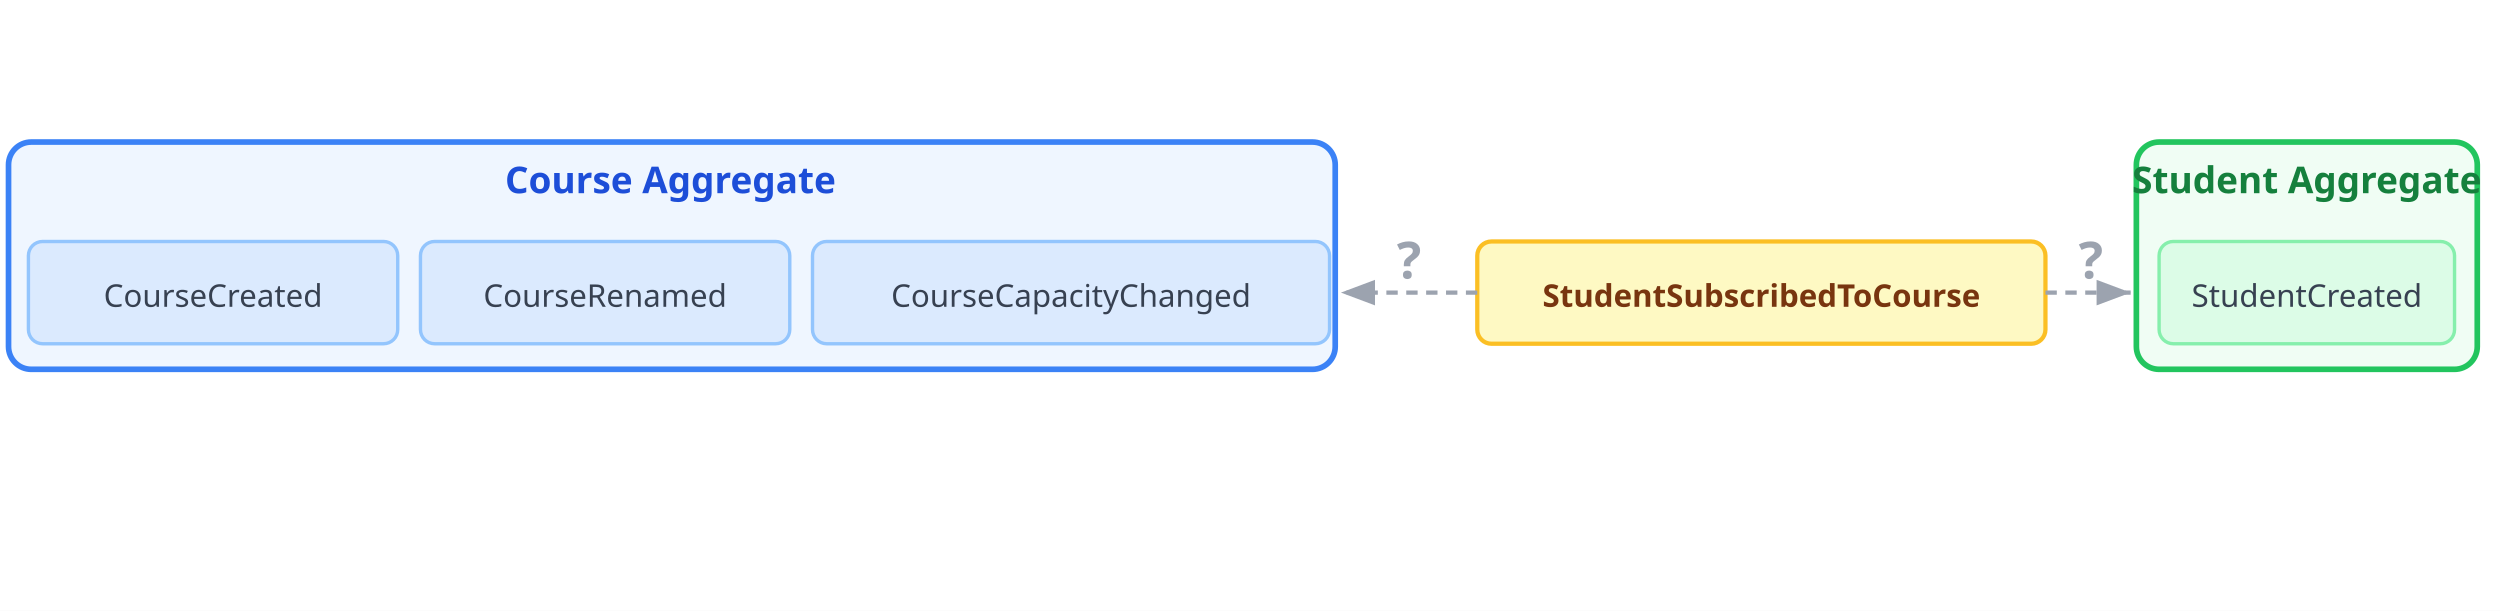
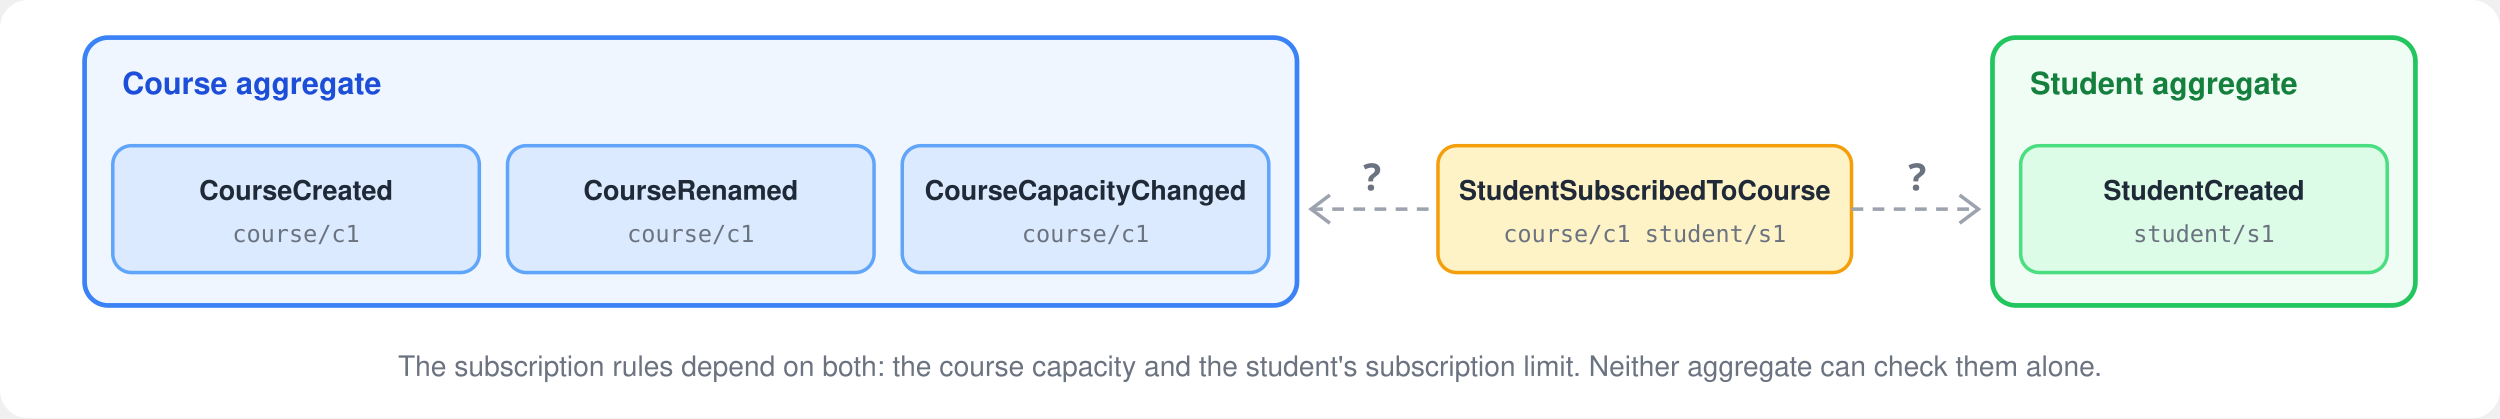
- <svg xmlns="http://www.w3.org/2000/svg" viewBox="0 0 880 215" width="880" height="215" role="img" aria-labelledby="dcb-agg-title">
-   <defs>
-     <marker id="arr-a" markerWidth="8" markerHeight="6" refX="8" refY="3" orient="auto">
-       <polygon points="0 0,8 3,0 6" fill="#9ca3af" />
-     </marker>
-   </defs>
-   <rect width="880" height="215" fill="#ffffff" />
-   <rect x="3" y="50" width="467" height="80" rx="8" fill="#eff6ff" stroke="#3b82f6" stroke-width="2" />
-   <text x="236" y="68" text-anchor="middle" font-size="13" font-family="sans-serif" font-weight="bold" fill="#1d4ed8">Course Aggregate</text>
-   <rect x="752" y="50" width="120" height="80" rx="8" fill="#f0fdf4" stroke="#22c55e" stroke-width="2" />
-   <text x="812" y="68" text-anchor="middle" font-size="13" font-family="sans-serif" font-weight="bold" fill="#15803d">Student Aggregate</text>
-   <rect x="10" y="85" width="130" height="36" rx="5" fill="#dbeafe" stroke="#93c5fd" stroke-width="1.2" />
-   <text x="75" y="108" text-anchor="middle" font-size="11" font-family="sans-serif" fill="#374151">CourseCreated</text>
-   <rect x="148" y="85" width="130" height="36" rx="5" fill="#dbeafe" stroke="#93c5fd" stroke-width="1.2" />
-   <text x="213" y="108" text-anchor="middle" font-size="11" font-family="sans-serif" fill="#374151">CourseRenamed</text>
-   <rect x="286" y="85" width="182" height="36" rx="5" fill="#dbeafe" stroke="#93c5fd" stroke-width="1.2" />
-   <text x="377" y="108" text-anchor="middle" font-size="11" font-family="sans-serif" fill="#374151">CourseCapacityChanged</text>
-   <rect x="520" y="85" width="200" height="36" rx="5" fill="#fef9c3" stroke="#fbbf24" stroke-width="1.5" />
-   <text x="620" y="108" text-anchor="middle" font-size="11" font-family="sans-serif" font-weight="bold" fill="#78350f">StudentSubscribedToCourse</text>
-   <rect x="760" y="85" width="104" height="36" rx="5" fill="#dcfce7" stroke="#86efac" stroke-width="1.2" />
-   <text x="812" y="108" text-anchor="middle" font-size="11" font-family="sans-serif" fill="#374151">StudentCreated</text>
-   <line x1="520" y1="103" x2="472" y2="103" stroke="#9ca3af" stroke-width="1.5" stroke-dasharray="4,3" marker-end="url(#arr-a)" />
-   <text x="496" y="98" text-anchor="middle" font-size="18" font-family="sans-serif" font-weight="bold" fill="#9ca3af">?</text>
-   <line x1="720" y1="103" x2="750" y2="103" stroke="#9ca3af" stroke-width="1.5" stroke-dasharray="4,3" marker-end="url(#arr-a)" />
-   <text x="736" y="98" text-anchor="middle" font-size="18" font-family="sans-serif" font-weight="bold" fill="#9ca3af">?</text>
+ <svg xmlns="http://www.w3.org/2000/svg" viewBox="0 0 1064 178" width="1064" height="178" role="img" aria-labelledby="dcb-agg-title dcb-agg-desc">
+   <style>
+     .bg { fill: #ffffff; }
+     .text { fill: #1f2937; font-family: -apple-system, 'Segoe UI', Helvetica, Arial, sans-serif; }
+     .muted { fill: #6b7280; }
+     .mono { font-family: ui-monospace, SFMono-Regular, Menlo, Consolas, monospace; }
+     .guide { stroke: #e5e7eb; }
+     .course { fill: #dbeafe; stroke: #60a5fa; }
+     .student { fill: #dcfce7; stroke: #4ade80; }
+     .shared { fill: #fef3c7; stroke: #f59e0b; }
+     .agg-course { fill: #eff6ff; stroke: #3b82f6; }
+     .agg-student { fill: #f0fdf4; stroke: #22c55e; }
+     .agg-course-t { fill: #1d4ed8; }
+     .agg-student-t { fill: #15803d; }
+     .ask { stroke: #9ca3af; fill: none; }
+     .ask-t { fill: #6b7280; }
+     .b1 { fill: #d97706; } .b1-cell { fill: #fef3c7; stroke: #d97706; }
+     .b2 { fill: #2563eb; } .b2-cell { fill: #dbeafe; stroke: #2563eb; }
+     .b3 { fill: #9333ea; } .b3-cell { fill: #f3e8ff; stroke: #9333ea; }
+     .off { fill: #d1d5db; }
+     @media (prefers-color-scheme: dark) {
+       .bg { fill: #0d1117; }
+       .text { fill: #e6edf3; }
+       .muted, .ask-t { fill: #9ca3af; }
+       .guide { stroke: #30363d; }
+       .course { fill: #1e3a5f; stroke: #3b82f6; }
+       .student { fill: #14532d; stroke: #22c55e; }
+       .shared { fill: #4a3410; stroke: #f59e0b; }
+       .agg-course { fill: #0f1d33; stroke: #3b82f6; }
+       .agg-student { fill: #0d2618; stroke: #22c55e; }
+       .agg-course-t { fill: #93c5fd; }
+       .agg-student-t { fill: #86efac; }
+       .ask { stroke: #6b7280; }
+       .b1 { fill: #fbbf24; } .b1-cell { fill: #3d2a06; stroke: #f59e0b; }
+       .b2 { fill: #60a5fa; } .b2-cell { fill: #172a4a; stroke: #3b82f6; }
+       .b3 { fill: #c084fc; } .b3-cell { fill: #2e1a47; stroke: #a855f7; }
+       .off { fill: #484f58; }
+     }
+   </style>
+   <rect class="bg" width="1064" height="178" rx="12" />
+   <rect class="agg-course" x="36" y="16" width="516" height="114" rx="10" stroke-width="2" />
+   <text class="text agg-course-t" x="52" y="40" font-size="13" font-weight="700">Course aggregate</text>
+   <rect class="course" x="48" y="62" width="156" height="54" rx="8" stroke-width="1.5" />
+   <text class="text" x="126.0" y="85" text-anchor="middle" font-size="11.5" font-weight="600">CourseCreated</text>
+   <text class="text muted mono" x="126.0" y="103" text-anchor="middle" font-size="10">course/c1</text>
+   <rect class="course" x="216" y="62" width="156" height="54" rx="8" stroke-width="1.5" />
+   <text class="text" x="294.0" y="85" text-anchor="middle" font-size="11.5" font-weight="600">CourseRenamed</text>
+   <text class="text muted mono" x="294.0" y="103" text-anchor="middle" font-size="10">course/c1</text>
+   <rect class="course" x="384" y="62" width="156" height="54" rx="8" stroke-width="1.5" />
+   <text class="text" x="462.0" y="85" text-anchor="middle" font-size="11.5" font-weight="600">CourseCapacityChanged</text>
+   <text class="text muted mono" x="462.0" y="103" text-anchor="middle" font-size="10">course/c1</text>
+   <rect class="agg-student" x="848" y="16" width="180" height="114" rx="10" stroke-width="2" />
+   <text class="text agg-student-t" x="864" y="40" font-size="13" font-weight="700">Student aggregate</text>
+   <rect class="student" x="860" y="62" width="156" height="54" rx="8" stroke-width="1.5" />
+   <text class="text" x="938.0" y="85" text-anchor="middle" font-size="11.5" font-weight="600">StudentCreated</text>
+   <text class="text muted mono" x="938.0" y="103" text-anchor="middle" font-size="10">student/s1</text>
+   <rect class="shared" x="612.0" y="62" width="176" height="54" rx="8" stroke-width="1.5" />
+   <text class="text" x="700.0" y="85" text-anchor="middle" font-size="11.5" font-weight="600">StudentSubscribedToCourse</text>
+   <text class="text muted mono" x="700.0" y="103" text-anchor="middle" font-size="10">course/c1 student/s1</text>
+   <path class="ask" d="M 608.0 89 L 558 89" stroke-width="1.5" stroke-dasharray="5 4" />
+   <path class="ask" d="M 566 83 L 558 89 L 566 95" stroke-width="1.5" />
+   <text class="ask-t" x="584.0" y="81" text-anchor="middle" font-size="16" font-weight="700" font-family="sans-serif">?</text>
+   <path class="ask" d="M 788.0 89 L 842 89" stroke-width="1.5" stroke-dasharray="5 4" />
+   <path class="ask" d="M 834 83 L 842 89 L 834 95" stroke-width="1.5" />
+   <text class="ask-t" x="816.0" y="81" text-anchor="middle" font-size="16" font-weight="700" font-family="sans-serif">?</text>
+   <text class="text muted" x="532.0" y="160" text-anchor="middle" font-size="12">The subscription rules depend on both: the course capacity and the student's subscription limit. Neither aggregate can check them alone.</text>
</svg>
